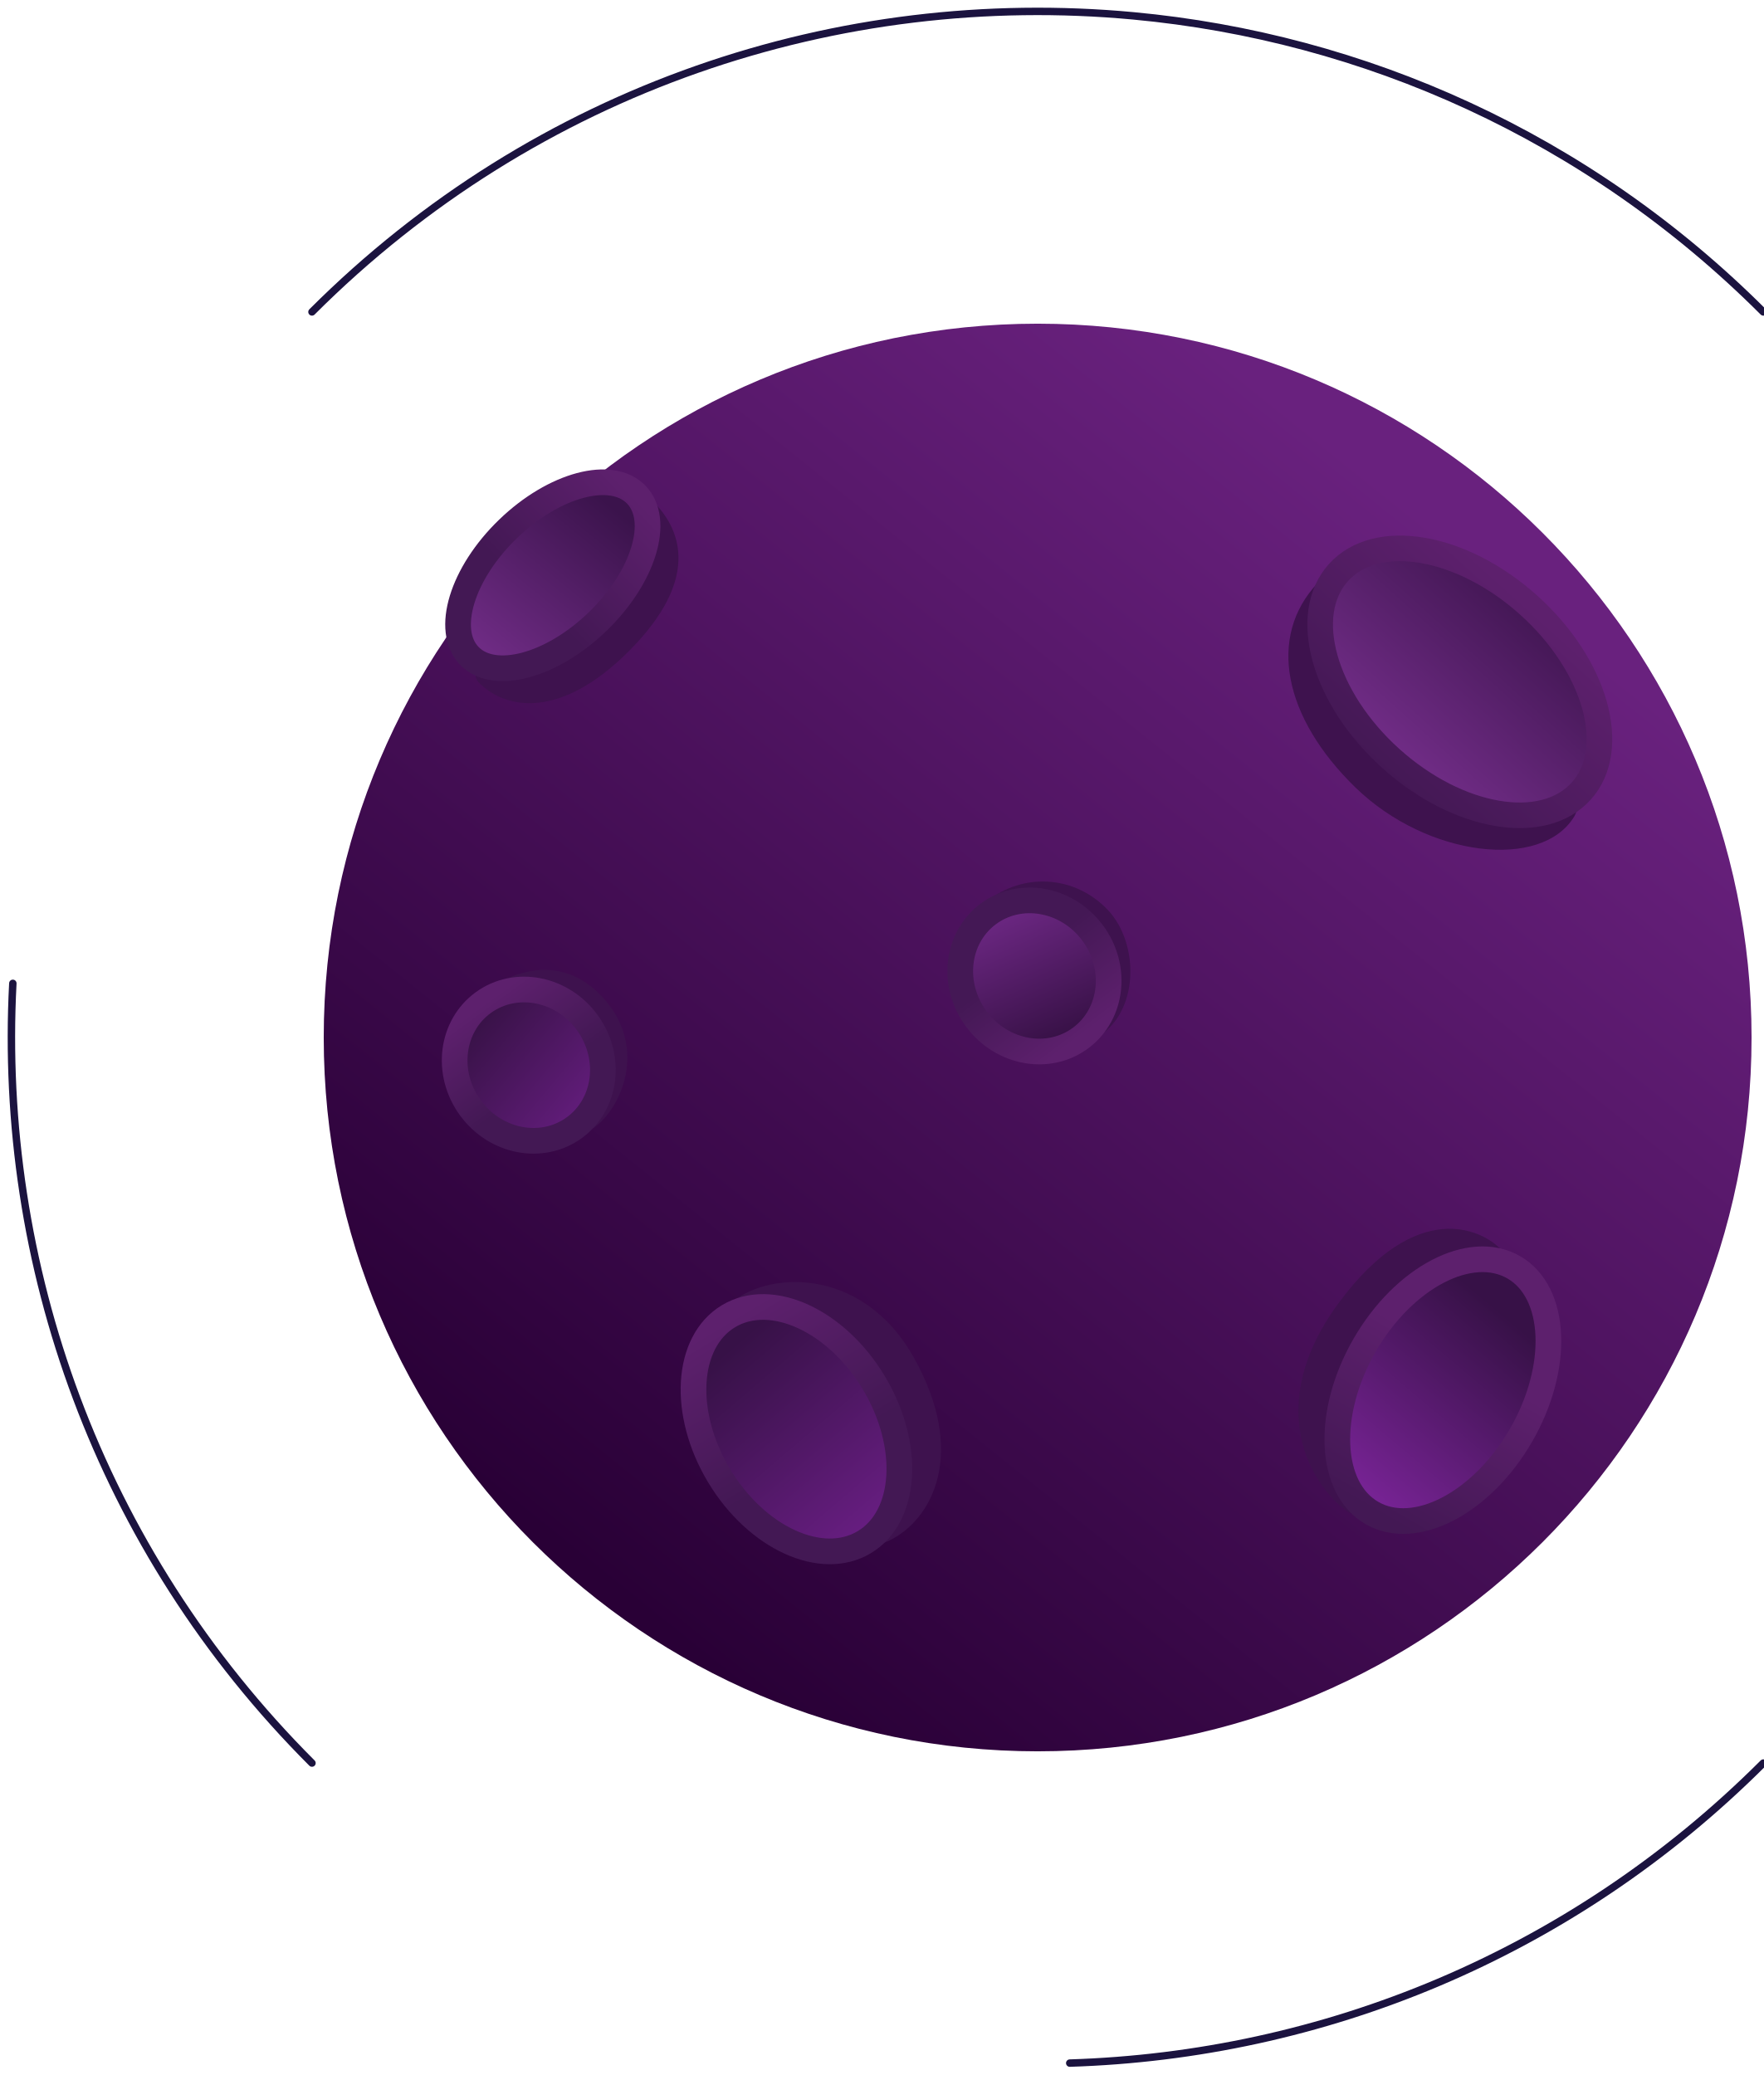
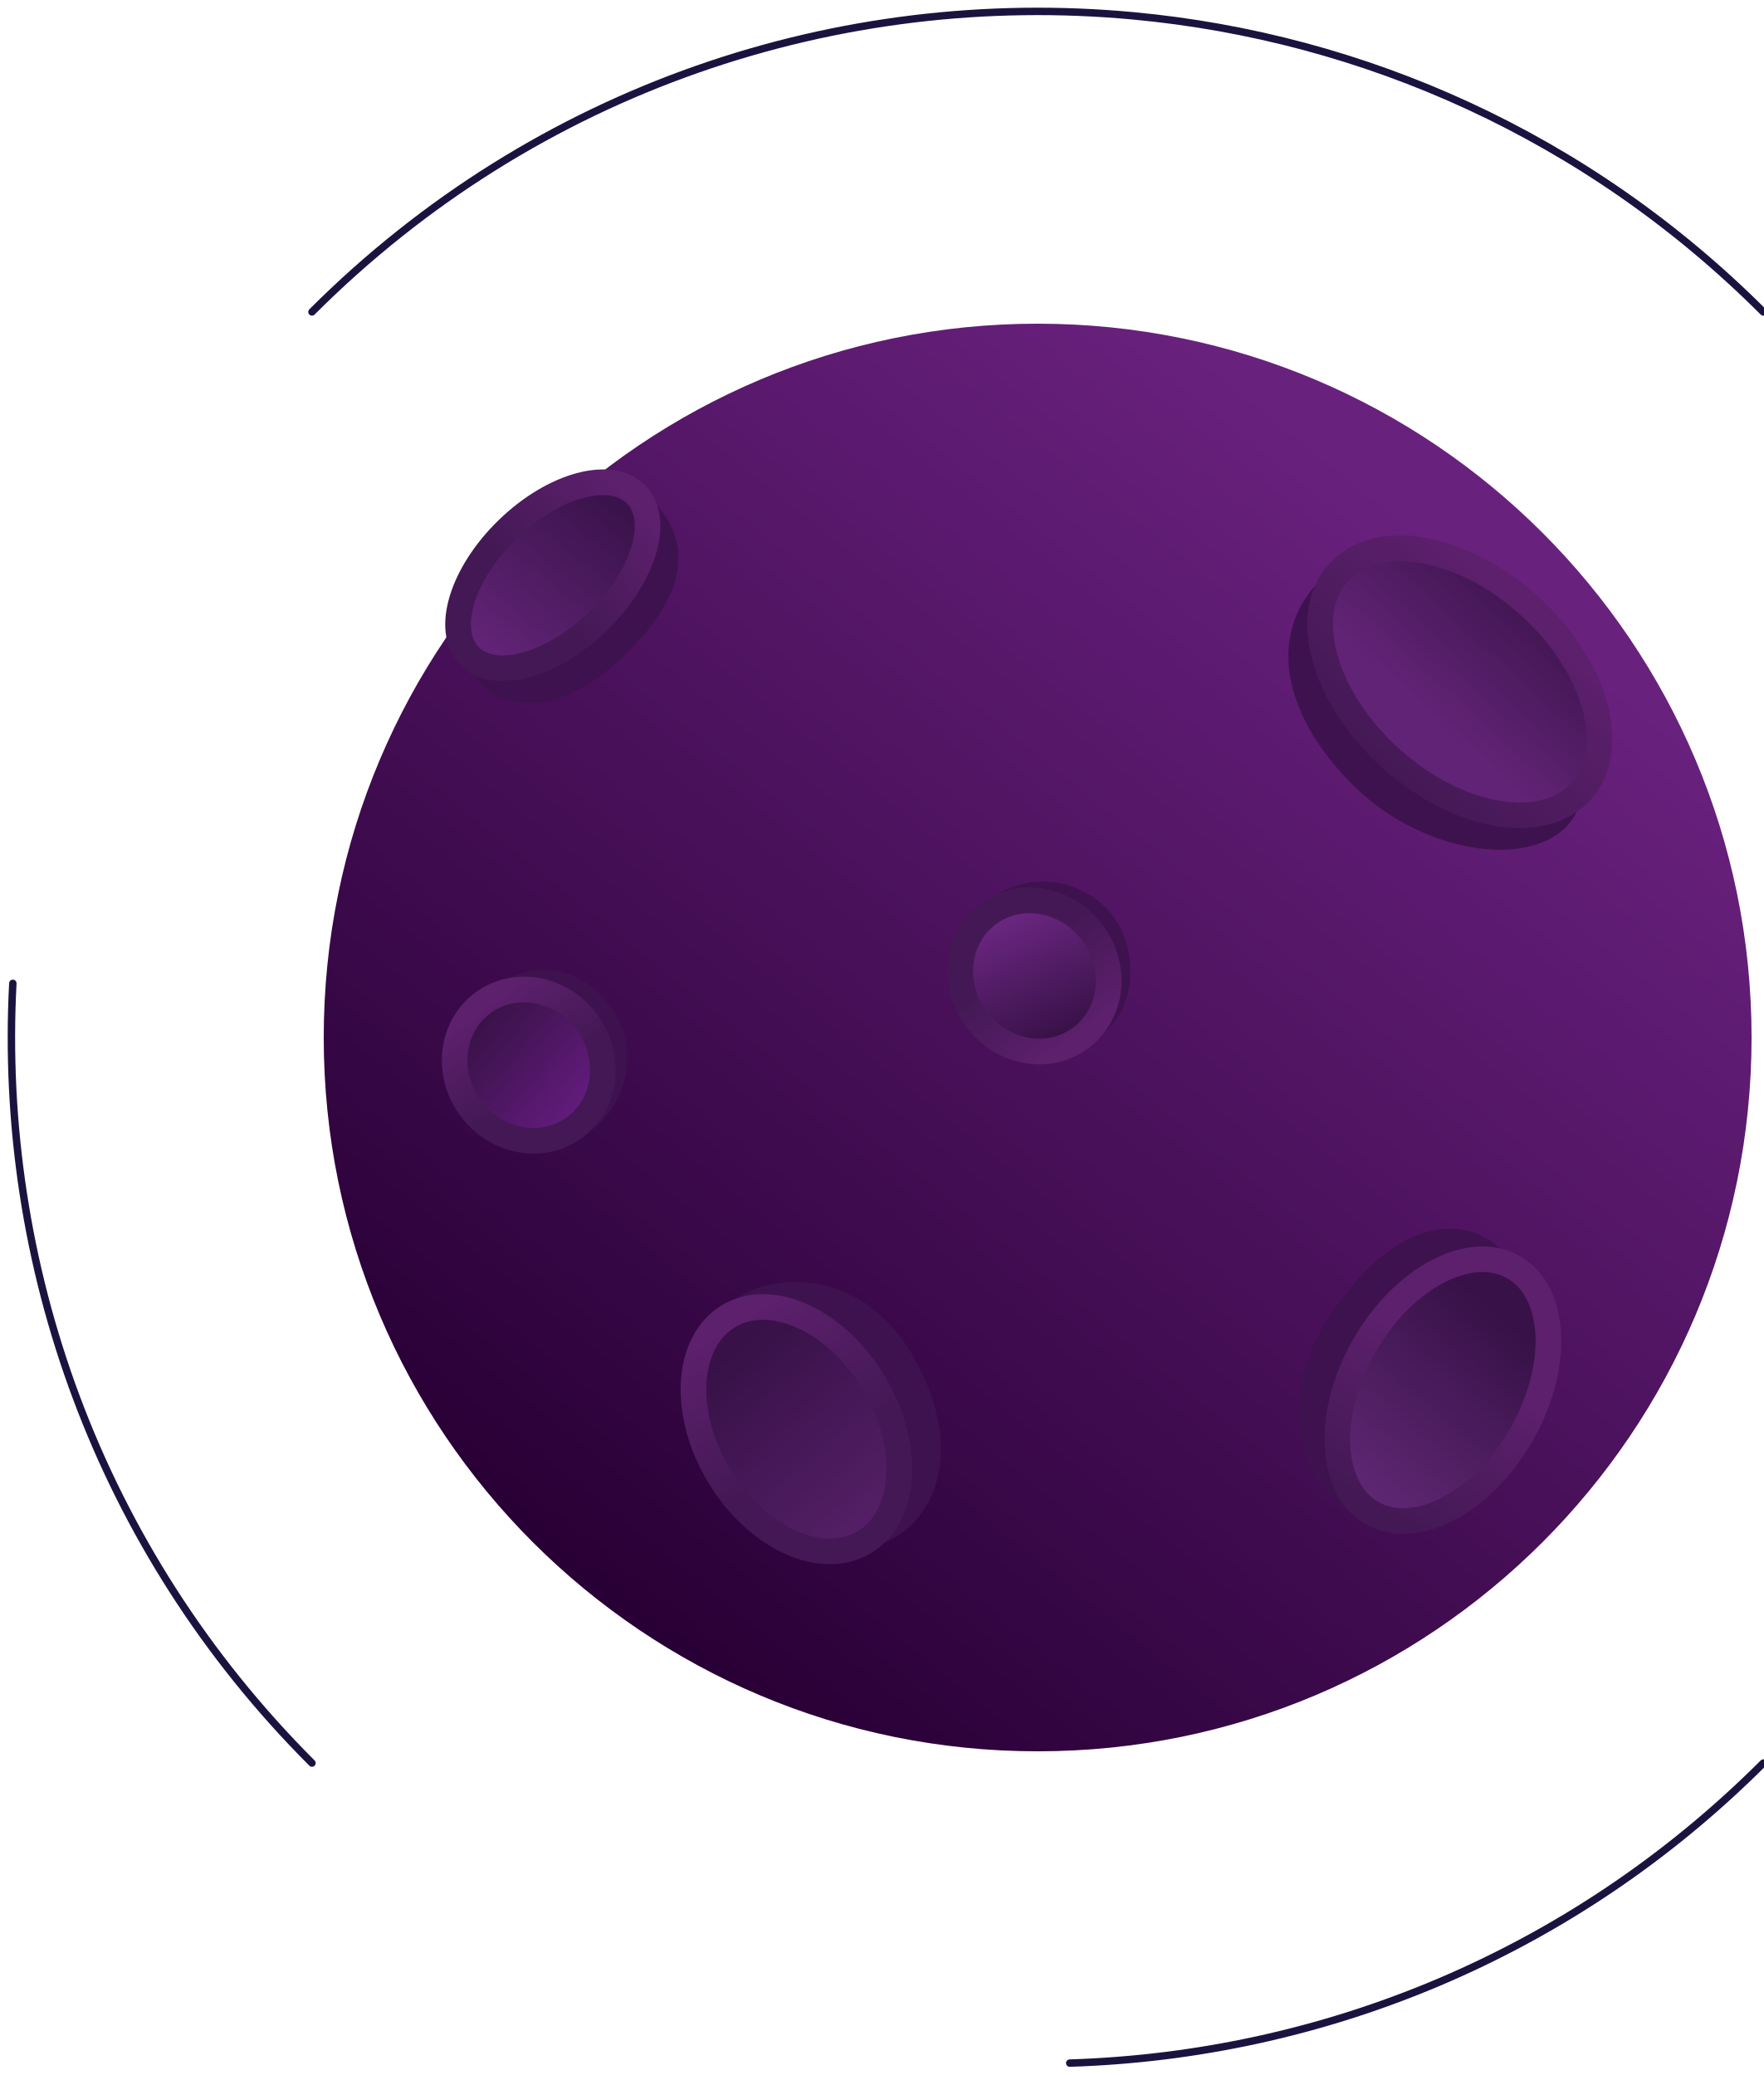
<svg xmlns="http://www.w3.org/2000/svg" width="119" height="140" viewBox="0 0 119 140">
  <defs>
    <linearGradient id="a" x1="28.887%" x2="87.775%" y1="95.543%" y2="22.213%">
      <stop offset="0%" stop-color="#290036" />
      <stop offset="100%" stop-color="#69217E" />
    </linearGradient>
-     <linearGradient id="c" x1="50%" x2="50%" y1="-24.662%" y2="100%">
+     <linearGradient id="c" x1="50%" x2="50%" y1="-24.662%" y2="71.056%">
      <stop offset="0%" stop-color="#371147" />
-       <stop offset="100%" stop-color="#722D88" />
+       <stop offset="100%" stop-color="#612375" />
    </linearGradient>
    <linearGradient id="b" x1="50%" x2="50%" y1="0%" y2="111.024%">
      <stop offset="0%" stop-color="#5D206D" />
      <stop offset="100%" stop-color="#431854" />
    </linearGradient>
    <linearGradient id="e" x1="16.439%" y1="40.525%" y2="50%">
      <stop offset="0%" stop-color="#371147" />
-       <stop offset="100%" stop-color="#7A2498" />
+       <stop offset="100%" stop-color="#612875" />
    </linearGradient>
    <linearGradient id="d" x1="36.987%" x2="99.142%" y1="50%" y2="50%">
      <stop offset="0%" stop-color="#5D206D" />
      <stop offset="100%" stop-color="#431854" />
    </linearGradient>
    <linearGradient id="g" x1="88.982%" x2="0%" y1="29.368%" y2="50%">
      <stop offset="0%" stop-color="#391248" />
-       <stop offset="100%" stop-color="#631D7C" />
+       <stop offset="100%" stop-color="#651C80" />
    </linearGradient>
    <linearGradient id="f" x1="36.987%" x2="99.142%" y1="50%" y2="50%">
      <stop offset="0%" stop-color="#431854" />
      <stop offset="100%" stop-color="#5D206D" />
    </linearGradient>
    <linearGradient id="i" x1="88.982%" x2="0%" y1="29.368%" y2="50%">
      <stop offset="0%" stop-color="#381147" />
      <stop offset="100%" stop-color="#6E2885" />
    </linearGradient>
    <linearGradient id="h" x1="36.987%" x2="99.142%" y1="50%" y2="50%">
      <stop offset="0%" stop-color="#441855" />
      <stop offset="100%" stop-color="#5D206D" />
    </linearGradient>
    <linearGradient id="k" x1="88.982%" x2="1.062%" y1="39.732%" y2="49.877%">
      <stop offset="0%" stop-color="#371147" />
-       <stop offset="100%" stop-color="#681E82" />
+       <stop offset="100%" stop-color="#551F67" />
    </linearGradient>
    <linearGradient id="j" x1="36.987%" x2="98.75%" y1="50%" y2="50%">
      <stop offset="0%" stop-color="#431854" />
      <stop offset="100%" stop-color="#5D206D" />
    </linearGradient>
    <linearGradient id="m" x1="88.982%" x2="0%" y1="43.935%" y2="50%">
      <stop offset="0%" stop-color="#3B134C" />
-       <stop offset="100%" stop-color="#722D88" />
+       <stop offset="100%" stop-color="#65257A" />
    </linearGradient>
    <linearGradient id="l" x1="36.987%" x2="99.142%" y1="50%" y2="50%">
      <stop offset="0%" stop-color="#431854" />
      <stop offset="100%" stop-color="#5D206D" />
    </linearGradient>
  </defs>
  <g fill="none" fill-rule="evenodd" transform="translate(-28 -28)">
    <circle cx="98" cy="98" r="48.161" fill="url(#a)" />
    <path stroke="#1B133F" stroke-linecap="round" stroke-width=".501" d="M146.954 49.046c-11.87-11.869-26.977-18.528-42.48-19.975-19.808-1.85-40.26 4.809-55.428 19.975m-20.18 45.3c-.995 18.914 5.732 38.16 20.18 52.608m51.119 20.243c16.989-.528 33.821-7.276 46.789-20.243" />
    <path fill="#3E124E" d="M119.44 81.133c4.864 4.728 12.59 5.597 14.77 1.936 2.181-3.66-13.913-19.338-17.32-15.733-3.407 3.606-2.313 9.07 2.55 13.797zM118.347 115.858c-5.211 7.022-1.885 12.461.62 14.17 2.507 1.71 11.658-16.244 10.335-17.682-1.323-1.437-5.743-3.51-10.955 3.512zM102.741 89.402c-2.131-2.265-5.482-2.549-7.92-.768-2.437 1.78 4.284 11.051 7.168 9.366 2.884-1.685 2.884-6.334.752-8.598zM89.665 119.626c-3.571-6.4-10.226-5.802-12.46-3.59-2.234 2.214-.436 5.512 2.245 9.998s5.6 7.332 8.539 5.909 5.247-5.918 1.676-12.317zM70.48 71.875c4.686-4.726 3.506-8.036 1.709-9.906-1.797-1.87-13.726 10.165-11.929 12.036 1.797 1.87 5.536 2.597 10.22-2.13z" />
    <ellipse cx="126.479" cy="74.005" fill="url(#c)" stroke="url(#b)" stroke-width="1.727" rx="11.018" ry="6.956" transform="rotate(42 126.48 74.005)" />
    <ellipse cx="125.336" cy="121.794" fill="url(#e)" stroke="url(#d)" stroke-width="1.732" rx="9.57" ry="6.088" transform="rotate(120 125.336 121.794)" />
    <path fill="#3E124E" d="M68.885 95.55c-2.743-3.268-6.16-2.089-7.953-.786-1.793 1.303 5.39 10.59 7.182 9.287 1.794-1.303 3.515-5.232.771-8.5z" />
    <ellipse cx="63.671" cy="99.866" fill="url(#g)" stroke="url(#f)" stroke-width="1.732" rx="5.218" ry="4.88" transform="rotate(-126 63.671 99.866)" />
    <ellipse cx="97.785" cy="93.846" fill="url(#i)" stroke="url(#h)" stroke-width="1.732" rx="5.218" ry="4.88" transform="scale(1 -1) rotate(-53 -90.442 0)" />
    <ellipse cx="81.727" cy="124.426" fill="url(#k)" stroke="url(#j)" stroke-width="1.732" rx="8.893" ry="6.088" transform="rotate(-121 81.727 124.426)" />
    <ellipse cx="65.293" cy="66.813" fill="url(#m)" stroke="url(#l)" stroke-width="1.732" rx="7.829" ry="4.348" transform="rotate(-44 65.293 66.813)" />
  </g>
</svg>
